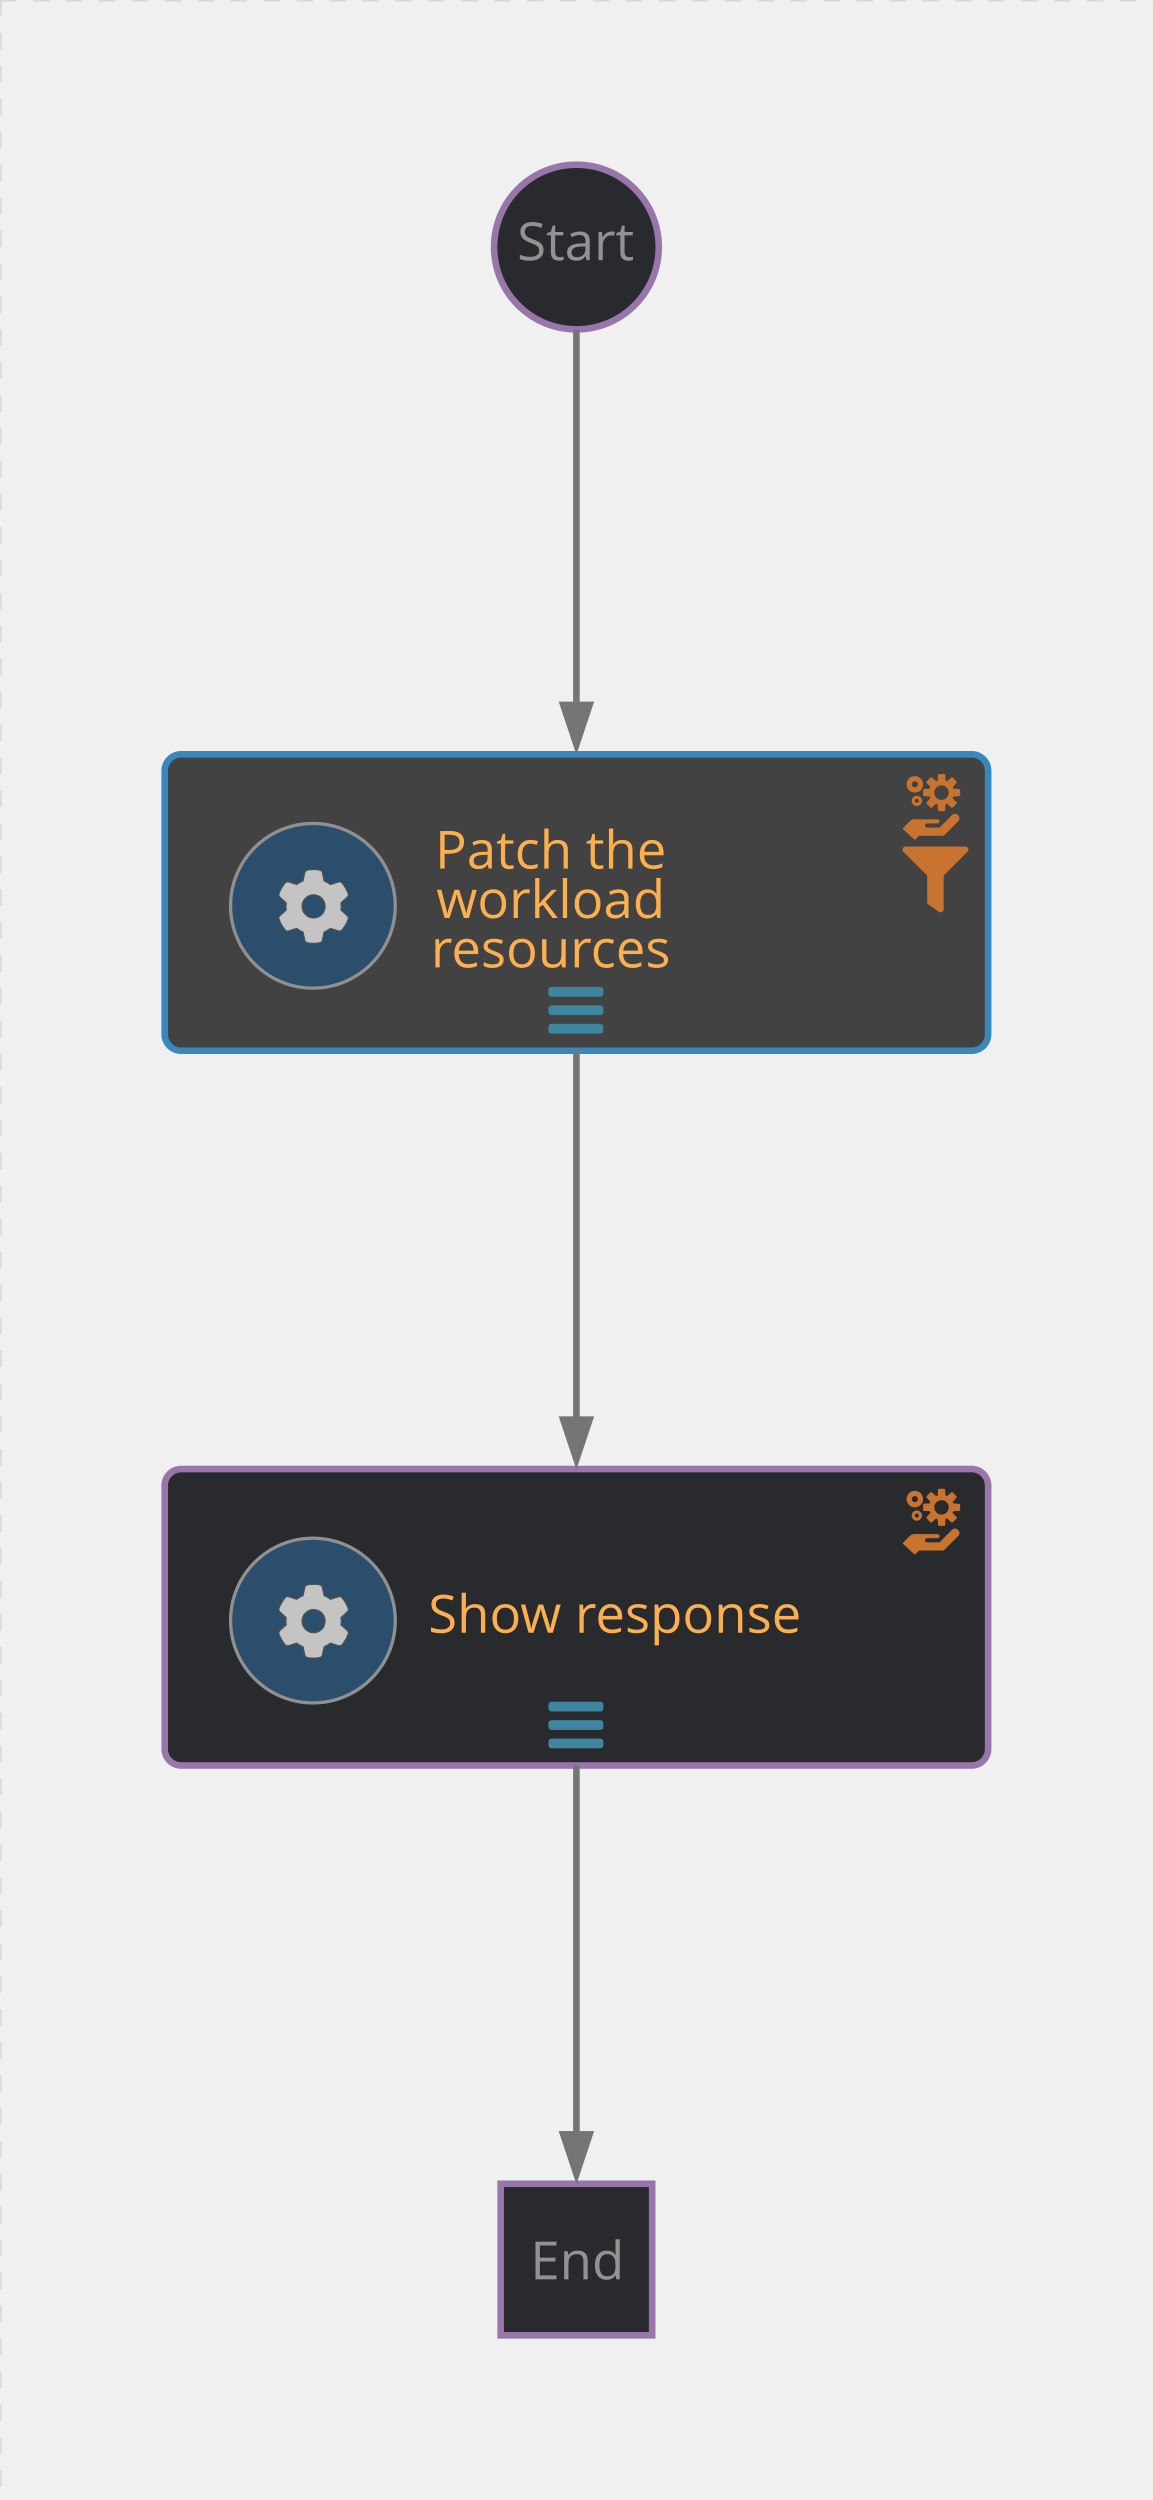
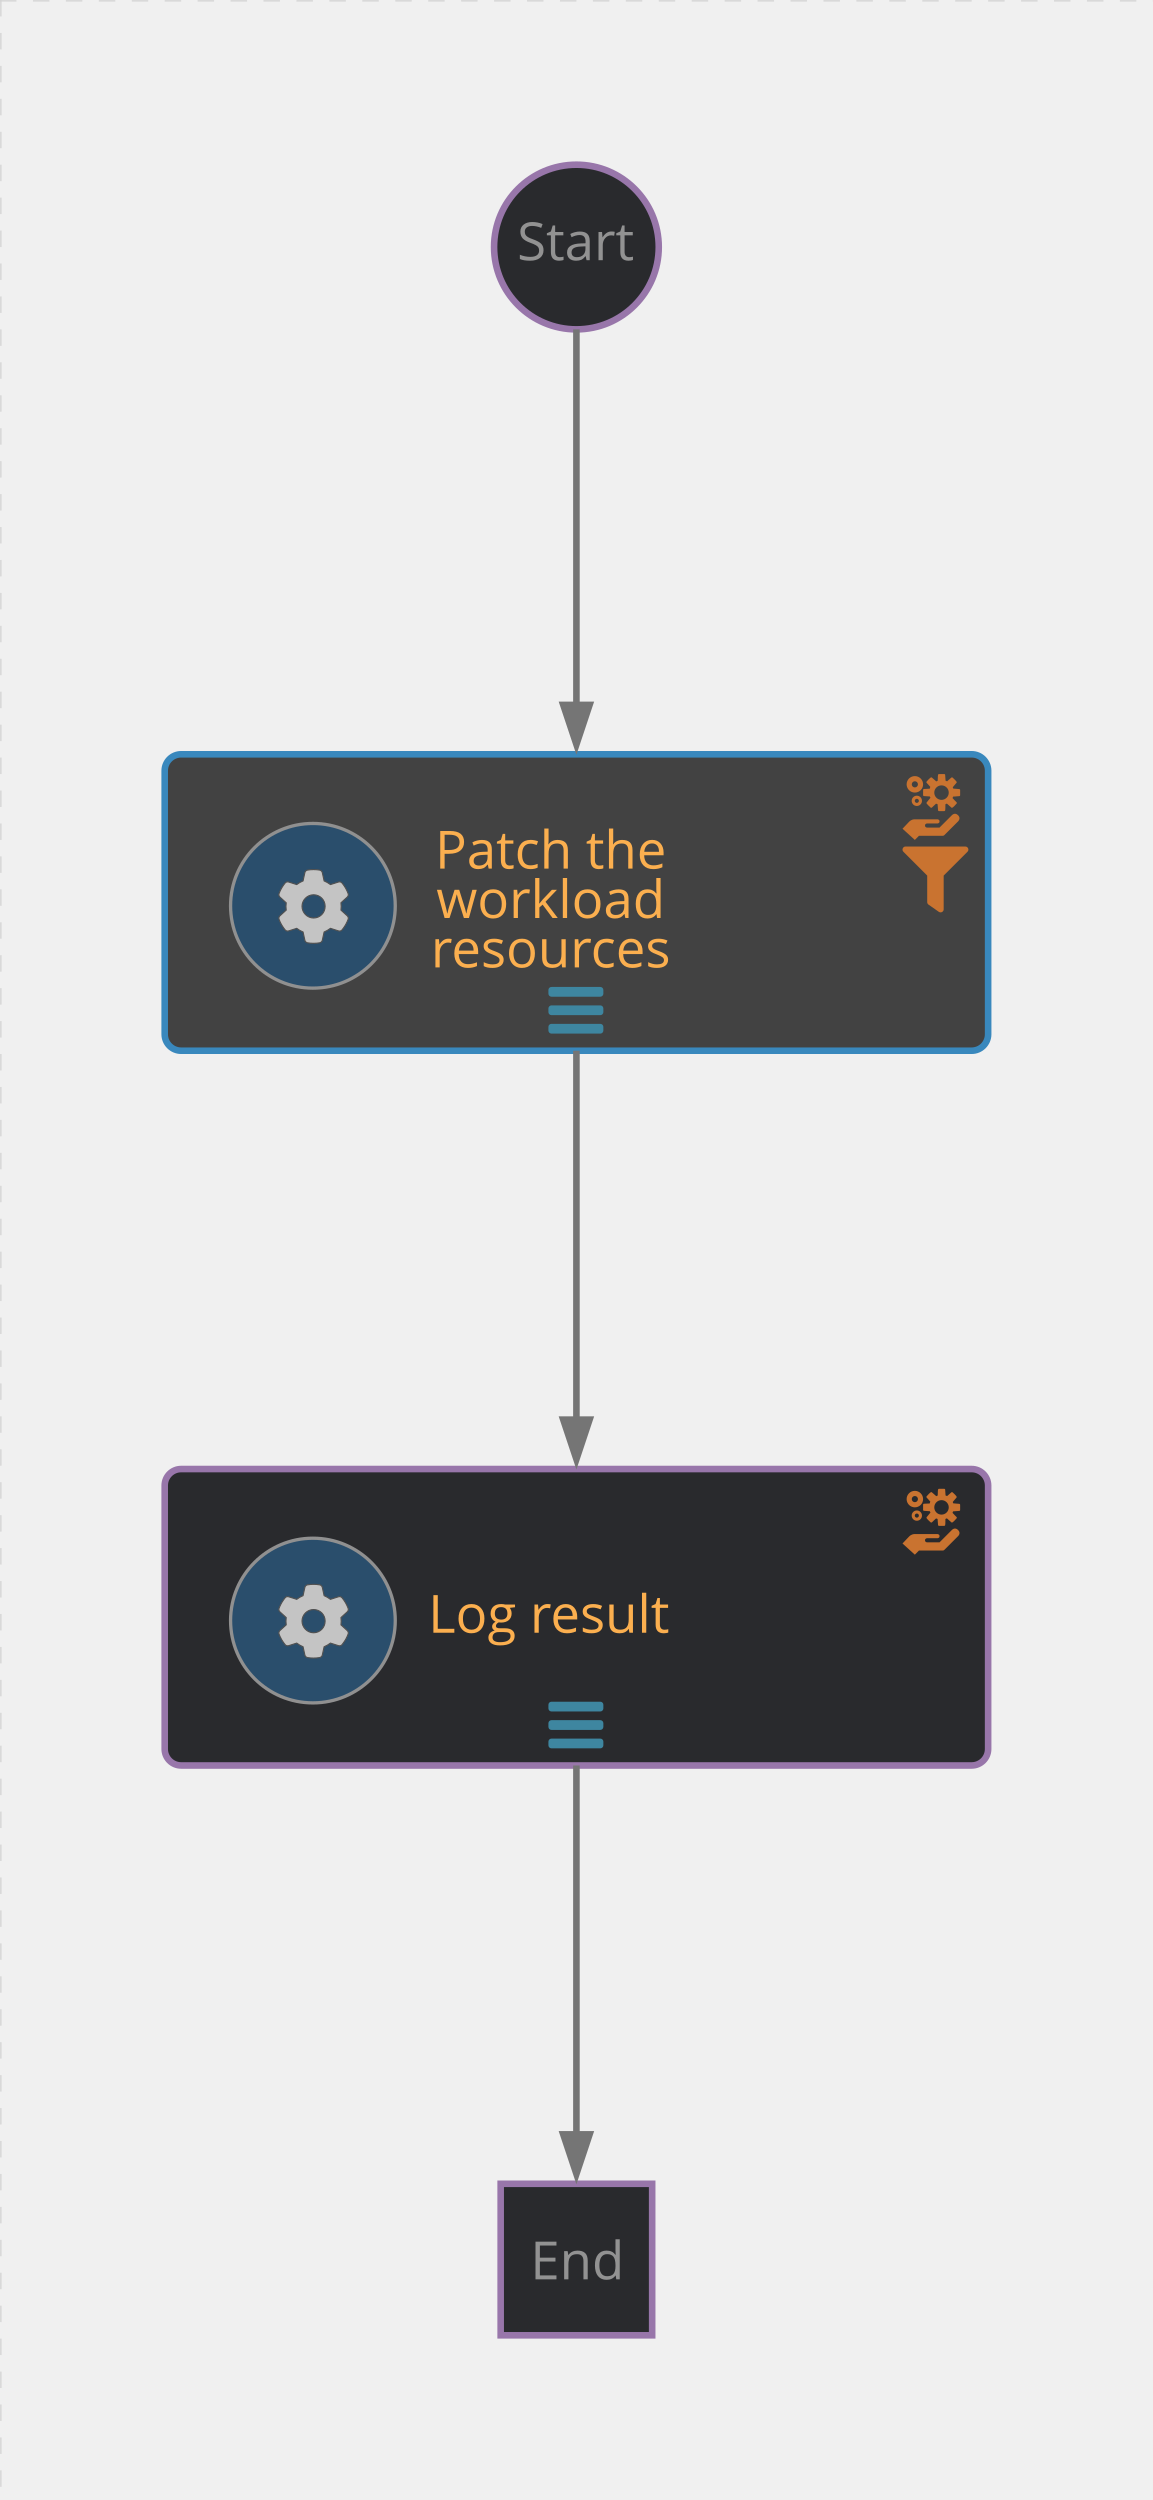
<svg xmlns="http://www.w3.org/2000/svg" version="1.1" width="350" height="759" viewBox="0 0 350 759">
  <defs />
  <g transform="matrix(1,0,0,1,0,0)">
    <g>
      <g>
        <g>
          <path fill="none" stroke="#d3d3d3" paint-order="fill stroke markers" d=" M 0 0 L 1200 0" stroke-miterlimit="10" stroke-opacity="0.8" stroke-dasharray="5" />
        </g>
        <g>
          <path fill="none" stroke="#d3d3d3" paint-order="fill stroke markers" d=" M 0 0 L 0 800" stroke-miterlimit="10" stroke-opacity="0.8" stroke-dasharray="5" />
        </g>
      </g>
-       <g id="_4620EEF3-7A22-4FD6-BC78-0DB84E7E0B42" transform="matrix(1,0,0,1,150,50)">
+       <g id="_FF7AF6BD-AD1C-4BF1-8AD9-775DD0C49657" transform="matrix(1,0,0,1,150,50)">
        <g>
-           <path fill="#292A2D" stroke="#9876AA" id="_4620EEF3-7A22-4FD6-BC78-0DB84E7E0B42?shapeType=BACKGROUND" paint-order="fill stroke markers" d=" M 25 0 L 25 0 L 25 0 A 25 25 0 0 1 50 25 L 50 25 L 50 25 A 25 25 0 0 1 25 50 L 25 50 L 25 50 A 25 25 0 0 1 0 25 L 0 25 L 0 25 A 25 25 0 0 1 25 0 Z" stroke-miterlimit="10" stroke-width="2" stroke-dasharray="" />
+           <path fill="#292A2D" stroke="#9876AA" id="_FF7AF6BD-AD1C-4BF1-8AD9-775DD0C49657?shapeType=BACKGROUND" paint-order="fill stroke markers" d=" M 25 0 L 25 0 L 25 0 A 25 25 0 0 1 50 25 L 50 25 L 50 25 A 25 25 0 0 1 25 50 L 25 50 L 25 50 A 25 25 0 0 1 0 25 L 0 25 L 0 25 A 25 25 0 0 1 25 0 Z" stroke-miterlimit="10" stroke-width="2" stroke-dasharray="" />
        </g>
        <g transform="matrix(1,0,0,1,7,29)">
          <text fill="#929292" stroke="none" font-family="Open Sans" font-size="12pt" font-style="normal" font-weight="normal" text-decoration="normal" x="0" y="0" text-anchor="start" dominant-baseline="alphabetic">Start</text>
        </g>
      </g>
-       <g id="_D04C2F12-7D98-4EC9-9ED8-C1551191D782" transform="matrix(1,0,0,1,50,229)">
+       <g id="_32A7C30B-1CCB-487C-84C4-DD49601AE94F" transform="matrix(1,0,0,1,50,229)">
        <g>
-           <path fill="#424242" stroke="#3988BD" id="_D04C2F12-7D98-4EC9-9ED8-C1551191D782?shapeType=BACKGROUND" paint-order="fill stroke markers" d=" M 0 5 L 0 5 L 0 5 A 5 5 0 0 1 5 0 L 245 0 L 245 0 L 245 0 A 5 5 0 0 1 250 5 L 250 85 L 250 85 L 250 85 A 5 5 0 0 1 245 90 L 5 90 L 5 90 L 5 90 A 5 5 0 0 1 0 85 Z" stroke-miterlimit="10" stroke-width="2" stroke-dasharray="" />
+           <path fill="#424242" stroke="#3988BD" id="_32A7C30B-1CCB-487C-84C4-DD49601AE94F?shapeType=BACKGROUND" paint-order="fill stroke markers" d=" M 0 5 L 0 5 L 0 5 A 5 5 0 0 1 5 0 L 245 0 L 245 0 L 245 0 A 5 5 0 0 1 250 5 L 250 85 L 250 85 L 250 85 A 5 5 0 0 1 245 90 L 5 90 L 5 90 L 5 90 A 5 5 0 0 1 0 85 Z" stroke-miterlimit="10" stroke-width="2" stroke-dasharray="" />
        </g>
        <g transform="matrix(1,0,0,1,45,46)">
-           <g id="_D04C2F12-7D98-4EC9-9ED8-C1551191D782">
-             <path fill="#2A4E6C" stroke="#909090" id="_D04C2F12-7D98-4EC9-9ED8-C1551191D782" paint-order="fill stroke markers" d=" M 0 -25 L 0 -25 L 1.5308084989341915e-15 -25 A 25 25 0 0 1 25 0 L 25 0 L 25 0 A 25 25 0 0 1 1.5308084989341915e-15 25 L 0 25 L 1.5308084989341915e-15 25 A 25 25 0 0 1 -25 3.061616997868383e-15 L -25 0 L -25 3.061616997868383e-15 A 25 25 0 0 1 1.5308084989341915e-15 -25 Z" stroke-miterlimit="10" stroke-dasharray="" />
+           <g id="_32A7C30B-1CCB-487C-84C4-DD49601AE94F">
+             <path fill="#2A4E6C" stroke="#909090" id="_32A7C30B-1CCB-487C-84C4-DD49601AE94F" paint-order="fill stroke markers" d=" M 0 -25 L 0 -25 L 1.5308084989341915e-15 -25 A 25 25 0 0 1 25 0 L 25 0 L 25 0 A 25 25 0 0 1 1.5308084989341915e-15 25 L 0 25 L 1.5308084989341915e-15 25 A 25 25 0 0 1 -25 3.061616997868383e-15 L -25 0 L -25 3.061616997868383e-15 A 25 25 0 0 1 1.5308084989341915e-15 -25 Z" stroke-miterlimit="10" stroke-dasharray="" />
          </g>
          <g>
            <g transform="matrix(0.35,0,0,0.35,-11,-11)">
              <path fill="#C4C4C4" stroke="#505050" paint-order="fill stroke markers" d=" M 0 0 M 61.99 20.83 C 62.4 21.9 62.05 23.12 61.2 23.9 L 55.79 28.83 C 55.93 29.87 56 30.93 56 32 C 56 33.07 55.92 34.14 55.79 35.17 L 61.2 40.09 C 62.05 40.88 62.4 42.09 61.99 43.17 C 61.44 44.66 60.78 46.09 60.03 47.46 L 59.44 48.47 C 58.61 49.85 57.69 51.15 56.68 52.38 C 55.93 53.27 54.72 53.58 53.62 53.23 L 46.66 51.01 C 44.98 52.3 43.02 53.37 41.16 54.2 L 39.6 61.34 C 39.35 62.46 38.48 63.26 37.32 63.56 C 35.6 63.85 33.82 64 31.9 64 C 30.2 64 28.42 63.85 26.7 63.56 C 25.55 63.26 24.68 62.46 24.43 61.34 L 22.87 54.2 C 20.89 53.37 19.04 52.3 17.37 51.01 L 10.41 53.23 C 9.31 53.58 8.09 53.27 7.35 52.38 C 6.34 51.14 5.41 49.84 4.59 48.47 L 4 47.46 C 3.24 46.1 2.58 44.66 2.03 43.17 C 1.63 42.09 1.97 40.88 2.82 40.09 L 8.23 35.17 C 8.09 34.13 8.02 33.07 8.02 32 C 8.02 30.93 8.09 29.86 8.23 28.83 L 2.82 23.9 C 1.96 23.11 1.62 21.91 2.03 20.83 C 2.58 19.34 3.25 17.9 4 16.54 L 4.58 15.53 C 5.41 14.15 6.33 12.86 7.35 11.62 C 8.09 10.73 9.31 10.42 10.41 10.77 L 17.37 12.99 C 19.04 11.7 20.89 10.62 22.87 9.81 L 24.43 2.67 C 24.68 1.54 25.55 0.63 26.7 0.44 C 28.43 0.15 30.2 8.326672684688674e-16 32.01 8.326672684688674e-16 C 33.82 8.326672684688674e-16 35.6 0.15 37.32 0.44 C 38.47 0.63 39.35 1.53 39.6 2.67 L 41.16 9.81 C 43.02 10.63 44.98 11.7 46.66 12.99 L 53.62 10.77 C 54.72 10.42 55.93 10.73 56.68 11.62 C 57.69 12.85 58.62 14.15 59.44 15.53 L 60.03 16.54 C 60.78 17.9 61.44 19.34 61.99 20.83 L 61.99 20.83 Z M 0 0 M 32 42 C 37.53 42 42 37.53 42 31.89 C 42 26.25 37.53 21.89 32 21.89 C 26.47 21.89 22 26.48 22 31.89 C 22 37.3 26.48 42 32 42 Z" stroke-miterlimit="10" stroke-dasharray="" />
            </g>
          </g>
        </g>
        <g transform="matrix(1,0,0,1,224,6)">
          <g>
            <path fill="white" stroke="white" paint-order="fill stroke markers" d=" M 9 0 L 11 0 L 11 0 A 9 9 0 0 1 20 9 L 20 11 L 20 11 A 9 9 0 0 1 11 20 L 9 20 L 9 20 A 9 9 0 0 1 0 11 L 0 9 L 0 9 A 9 9 0 0 1 9 0 Z" fill-opacity="0.001" stroke-miterlimit="10" stroke-opacity="0.001" stroke-dasharray="" />
          </g>
          <g transform="matrix(2,0,0,2,0,0)">
            <path fill="#C97330" stroke="none" paint-order="stroke fill markers" d=" M 0 0 M 2.175 3.286 C 1.743 3.286 1.394 3.637 1.394 4.067 C 1.394 4.498 1.745 4.849 2.175 4.849 C 2.605 4.849 2.956 4.498 2.956 4.067 C 2.956 3.637 2.606 3.286 2.175 3.286 Z M 0 0 M 2.175 4.38 C 2.003 4.38 1.863 4.239 1.863 4.067 C 1.863 3.896 2.003 3.755 2.175 3.755 C 2.346 3.755 2.487 3.896 2.487 4.067 C 2.487 4.239 2.346 4.38 2.175 4.38 Z M 0 0 M 1.875 0.312 C 1.185 0.312 0.625 0.873 0.625 1.563 C 0.625 2.254 1.185 2.813 1.875 2.813 C 2.565 2.813 3.125 2.253 3.125 1.563 C 3.125 0.874 2.565 0.312 1.875 0.312 Z M 0 0 M 1.875 2.032 C 1.616 2.032 1.406 1.822 1.406 1.563 C 1.406 1.304 1.616 1.094 1.875 1.094 C 2.134 1.094 2.344 1.304 2.344 1.563 C 2.344 1.822 2.134 2.032 1.875 2.032 Z M 0 0 M 8.641 2.285 L 7.704 2.208 C 7.665 2.085 7.683 2.121 7.626 2 C 7.75 1.829 8.078 1.493 8.205 1.321 C 8.222 1.296 8.235 1.269 8.235 1.238 C 8.235 1.115 7.716 0.64 7.603 0.535 C 7.577 0.513 7.546 0.5 7.511 0.5 C 7.48 0.5 7.449 0.509 7.423 0.53 L 6.772 1.1 C 6.666 1.047 6.65 1.047 6.535 1.012 L 6.475 0.112 C 6.47 0.048 6.408 0 6.346 0 L 5.53 0 C 5.469 0 5.416 0.044 5.399 0.106 C 5.343 0.32 5.371 0.796 5.348 1.017 C 5.23 1.056 5.241 1.065 5.129 1.122 L 4.452 0.528 C 4.427 0.511 4.395 0.498 4.36 0.498 C 4.233 0.498 3.74 1.031 3.654 1.149 C 3.631 1.174 3.623 1.205 3.623 1.235 C 3.623 1.266 3.637 1.297 3.654 1.322 C 3.793 1.489 4.098 1.773 4.22 1.949 C 4.164 2.059 4.173 2.109 4.137 2.226 L 3.227 2.269 C 3.17 2.278 3.126 2.345 3.126 2.401 L 3.125 3.213 C 3.125 3.276 3.169 3.332 3.23 3.342 L 4.15 3.402 C 4.189 3.524 4.18 3.485 4.242 3.605 C 4.115 3.776 3.793 4.143 3.666 4.309 C 3.648 4.334 3.636 4.361 3.636 4.392 C 3.636 4.52 4.155 4.99 4.269 5.094 C 4.294 5.117 4.325 5.129 4.36 5.129 C 4.39 5.129 4.427 5.121 4.447 5.1 L 5.094 4.495 C 5.2 4.548 5.209 4.543 5.325 4.578 L 5.397 5.515 C 5.406 5.577 5.468 5.625 5.528 5.625 L 6.345 5.625 C 6.406 5.625 6.459 5.581 6.475 5.52 C 6.532 5.304 6.491 4.804 6.513 4.577 C 6.631 4.542 6.62 4.536 6.732 4.479 L 7.423 5.095 C 7.448 5.113 7.479 5.126 7.514 5.126 C 7.642 5.126 8.135 4.589 8.221 4.472 C 8.244 4.449 8.252 4.419 8.252 4.388 C 8.252 4.353 8.238 4.327 8.221 4.302 C 8.082 4.135 7.714 3.824 7.591 3.649 C 7.647 3.54 7.637 3.542 7.672 3.426 L 8.648 3.353 C 8.705 3.345 8.749 3.278 8.749 3.222 L 8.749 2.41 C 8.747 2.355 8.703 2.297 8.641 2.285 Z M 0 0 M 5.92 3.919 C 5.317 3.919 4.822 3.427 4.822 2.819 C 4.822 2.212 5.314 1.72 5.92 1.72 C 6.528 1.72 7.02 2.212 7.02 2.819 C 7.02 3.427 6.528 3.919 5.92 3.919 Z M 0 0 M 8.435 6.25 C 7.941 5.757 7.497 6.25 7.497 6.25 L 5.622 8.125 L 3.728 8.125 C 3.728 8.125 3.415 8.125 3.415 7.813 C 3.415 7.5 3.747 7.5 3.747 7.5 L 5.31 7.5 C 5.31 7.5 5.622 7.5 5.622 7.187 C 5.622 6.875 5.31 6.875 5.31 6.875 L 1.882 6.87 C 1.683 6.865 1.305 6.905 0.944 7.304 L 0 8.301 L 1.872 10 L 2.497 9.374 L 6.117 9.374 C 6.2 9.374 6.28 9.342 6.339 9.283 L 6.872 8.75 L 8.435 7.187 C 8.435 7.187 8.927 6.743 8.435 6.25 Z" />
          </g>
        </g>
        <g transform="matrix(1,0,0,1,224,28)">
          <g>
            <path fill="white" stroke="white" paint-order="fill stroke markers" d=" M 9 0 L 11 0 L 11 0 A 9 9 0 0 1 20 9 L 20 11 L 20 11 A 9 9 0 0 1 11 20 L 9 20 L 9 20 A 9 9 0 0 1 0 11 L 0 9 L 0 9 A 9 9 0 0 1 9 0 Z" fill-opacity="0.001" stroke-miterlimit="10" stroke-opacity="0.001" stroke-dasharray="" />
          </g>
          <g transform="matrix(2,0,0,2,0,0)">
            <path fill="#C97330" stroke="none" paint-order="stroke fill markers" d=" M 0 0 M 9.531 0 L 0.469 0 C 0.053 0 -0.157 0.505 0.138 0.8 L 3.75 4.413 L 3.75 8.437 C 3.75 8.59 3.825 8.734 3.95 8.822 L 5.513 9.915 C 5.821 10.131 6.25 9.912 6.25 9.531 L 6.25 4.413 L 9.862 0.8 C 10.157 0.506 9.948 0 9.531 0 Z" />
          </g>
        </g>
        <g transform="matrix(1,0,0,1,117,70)">
          <g>
            <path fill="white" stroke="white" paint-order="fill stroke markers" d=" M 9 0 L 11 0 L 11 0 A 9 9 0 0 1 20 9 L 20 11 L 20 11 A 9 9 0 0 1 11 20 L 9 20 L 9 20 A 9 9 0 0 1 0 11 L 0 9 L 0 9 A 9 9 0 0 1 9 0 Z" fill-opacity="0.001" stroke-miterlimit="10" stroke-opacity="0.001" stroke-dasharray="" />
          </g>
          <g>
            <path fill="#3E86A0" stroke="#3E86A0" paint-order="fill stroke markers" d=" M 0 0 M 15.26 3.1 L 0.42 3.1 C 0.189 3.1 0 2.911 0 2.68 L 0 1.56 C 0 1.329 0.189 1.14 0.42 1.14 L 15.26 1.14 C 15.491 1.14 15.68 1.329 15.68 1.56 L 15.68 2.68 C 15.68 2.911 15.491 3.1 15.26 3.1 Z M 0 0 M 15.26 8.7 L 0.42 8.7 C 0.189 8.7 0 8.511 0 8.28 L 0 7.16 C 0 6.929 0.189 6.74 0.42 6.74 L 15.26 6.74 C 15.491 6.74 15.68 6.929 15.68 7.16 L 15.68 8.28 C 15.68 8.511 15.491 8.7 15.26 8.7 Z M 0 0 M 15.26 14.3 L 0.42 14.3 C 0.189 14.3 0 14.111 0 13.88 L 0 12.76 C 0 12.529 0.189 12.34 0.42 12.34 L 15.26 12.34 C 15.491 12.34 15.68 12.529 15.68 12.76 L 15.68 13.88 C 15.68 14.111 15.491 14.3 15.26 14.3 Z" stroke-miterlimit="10" stroke-dasharray="" />
          </g>
        </g>
        <g transform="matrix(1,0,0,1,80,16.5)">
          <text fill="#FBAF4F" stroke="none" font-family="Open Sans" font-size="12pt" font-style="normal" font-weight="normal" text-decoration="normal" x="37.188" y="12" text-anchor="middle" dominant-baseline="central">Patch the </text>
          <text fill="#FBAF4F" stroke="none" font-family="Open Sans" font-size="12pt" font-style="normal" font-weight="normal" text-decoration="normal" x="37.188" y="27" text-anchor="middle" dominant-baseline="central">workload </text>
          <text fill="#FBAF4F" stroke="none" font-family="Open Sans" font-size="12pt" font-style="normal" font-weight="normal" text-decoration="normal" x="37.188" y="42" text-anchor="middle" dominant-baseline="central">resources</text>
        </g>
      </g>
-       <g id="_88624DF9-49D4-48D5-8C76-5861B314CAC0" transform="matrix(1,0,0,1,50,446)">
+       <g id="_B4985265-A52E-40C4-98DD-0C9D628BF3B9" transform="matrix(1,0,0,1,50,446)">
        <g>
-           <path fill="#292A2D" stroke="#9876AA" id="_88624DF9-49D4-48D5-8C76-5861B314CAC0?shapeType=BACKGROUND" paint-order="fill stroke markers" d=" M 0 5 L 0 5 L 0 5 A 5 5 0 0 1 5 0 L 245 0 L 245 0 L 245 0 A 5 5 0 0 1 250 5 L 250 85 L 250 85 L 250 85 A 5 5 0 0 1 245 90 L 5 90 L 5 90 L 5 90 A 5 5 0 0 1 0 85 Z" stroke-miterlimit="10" stroke-width="2" stroke-dasharray="" />
+           <path fill="#292A2D" stroke="#9876AA" id="_B4985265-A52E-40C4-98DD-0C9D628BF3B9?shapeType=BACKGROUND" paint-order="fill stroke markers" d=" M 0 5 L 0 5 L 0 5 A 5 5 0 0 1 5 0 L 245 0 L 245 0 L 245 0 A 5 5 0 0 1 250 5 L 250 85 L 250 85 L 250 85 A 5 5 0 0 1 245 90 L 5 90 L 5 90 L 5 90 A 5 5 0 0 1 0 85 Z" stroke-miterlimit="10" stroke-width="2" stroke-dasharray="" />
        </g>
        <g transform="matrix(1,0,0,1,45,46)">
-           <g id="_88624DF9-49D4-48D5-8C76-5861B314CAC0">
-             <path fill="#2A4E6C" stroke="#909090" id="_88624DF9-49D4-48D5-8C76-5861B314CAC0" paint-order="fill stroke markers" d=" M 0 -25 L 0 -25 L 1.5308084989341915e-15 -25 A 25 25 0 0 1 25 0 L 25 0 L 25 0 A 25 25 0 0 1 1.5308084989341915e-15 25 L 0 25 L 1.5308084989341915e-15 25 A 25 25 0 0 1 -25 3.061616997868383e-15 L -25 0 L -25 3.061616997868383e-15 A 25 25 0 0 1 1.5308084989341915e-15 -25 Z" stroke-miterlimit="10" stroke-dasharray="" />
+           <g id="_B4985265-A52E-40C4-98DD-0C9D628BF3B9">
+             <path fill="#2A4E6C" stroke="#909090" id="_B4985265-A52E-40C4-98DD-0C9D628BF3B9" paint-order="fill stroke markers" d=" M 0 -25 L 0 -25 L 1.5308084989341915e-15 -25 A 25 25 0 0 1 25 0 L 25 0 L 25 0 A 25 25 0 0 1 1.5308084989341915e-15 25 L 0 25 L 1.5308084989341915e-15 25 A 25 25 0 0 1 -25 3.061616997868383e-15 L -25 0 L -25 3.061616997868383e-15 A 25 25 0 0 1 1.5308084989341915e-15 -25 Z" stroke-miterlimit="10" stroke-dasharray="" />
          </g>
          <g>
            <g transform="matrix(0.35,0,0,0.35,-11,-11)">
              <path fill="#C4C4C4" stroke="#505050" paint-order="fill stroke markers" d=" M 0 0 M 61.99 20.83 C 62.4 21.9 62.05 23.12 61.2 23.9 L 55.79 28.83 C 55.93 29.87 56 30.93 56 32 C 56 33.07 55.92 34.14 55.79 35.17 L 61.2 40.09 C 62.05 40.88 62.4 42.09 61.99 43.17 C 61.44 44.66 60.78 46.09 60.03 47.46 L 59.44 48.47 C 58.61 49.85 57.69 51.15 56.68 52.38 C 55.93 53.27 54.72 53.58 53.62 53.23 L 46.66 51.01 C 44.98 52.3 43.02 53.37 41.16 54.2 L 39.6 61.34 C 39.35 62.46 38.48 63.26 37.32 63.56 C 35.6 63.85 33.82 64 31.9 64 C 30.2 64 28.42 63.85 26.7 63.56 C 25.55 63.26 24.68 62.46 24.43 61.34 L 22.87 54.2 C 20.89 53.37 19.04 52.3 17.37 51.01 L 10.41 53.23 C 9.31 53.58 8.09 53.27 7.35 52.38 C 6.34 51.14 5.41 49.84 4.59 48.47 L 4 47.46 C 3.24 46.1 2.58 44.66 2.03 43.17 C 1.63 42.09 1.97 40.88 2.82 40.09 L 8.23 35.17 C 8.09 34.13 8.02 33.07 8.02 32 C 8.02 30.93 8.09 29.86 8.23 28.83 L 2.82 23.9 C 1.96 23.11 1.62 21.91 2.03 20.83 C 2.58 19.34 3.25 17.9 4 16.54 L 4.58 15.53 C 5.41 14.15 6.33 12.86 7.35 11.62 C 8.09 10.73 9.31 10.42 10.41 10.77 L 17.37 12.99 C 19.04 11.7 20.89 10.62 22.87 9.81 L 24.43 2.67 C 24.68 1.54 25.55 0.63 26.7 0.44 C 28.43 0.15 30.2 8.326672684688674e-16 32.01 8.326672684688674e-16 C 33.82 8.326672684688674e-16 35.6 0.15 37.32 0.44 C 38.47 0.63 39.35 1.53 39.6 2.67 L 41.16 9.81 C 43.02 10.63 44.98 11.7 46.66 12.99 L 53.62 10.77 C 54.72 10.42 55.93 10.73 56.68 11.62 C 57.69 12.85 58.62 14.15 59.44 15.53 L 60.03 16.54 C 60.78 17.9 61.44 19.34 61.99 20.83 L 61.99 20.83 Z M 0 0 M 32 42 C 37.53 42 42 37.53 42 31.89 C 42 26.25 37.53 21.89 32 21.89 C 26.47 21.89 22 26.48 22 31.89 C 22 37.3 26.48 42 32 42 Z" stroke-miterlimit="10" stroke-dasharray="" />
            </g>
          </g>
        </g>
        <g transform="matrix(1,0,0,1,224,6)">
          <g>
            <path fill="white" stroke="white" paint-order="fill stroke markers" d=" M 9 0 L 11 0 L 11 0 A 9 9 0 0 1 20 9 L 20 11 L 20 11 A 9 9 0 0 1 11 20 L 9 20 L 9 20 A 9 9 0 0 1 0 11 L 0 9 L 0 9 A 9 9 0 0 1 9 0 Z" fill-opacity="0.001" stroke-miterlimit="10" stroke-opacity="0.001" stroke-dasharray="" />
          </g>
          <g transform="matrix(2,0,0,2,0,0)">
            <path fill="#C97330" stroke="none" paint-order="stroke fill markers" d=" M 0 0 M 2.175 3.286 C 1.743 3.286 1.394 3.637 1.394 4.067 C 1.394 4.498 1.745 4.849 2.175 4.849 C 2.605 4.849 2.956 4.498 2.956 4.067 C 2.956 3.637 2.606 3.286 2.175 3.286 Z M 0 0 M 2.175 4.38 C 2.003 4.38 1.863 4.239 1.863 4.067 C 1.863 3.896 2.003 3.755 2.175 3.755 C 2.346 3.755 2.487 3.896 2.487 4.067 C 2.487 4.239 2.346 4.38 2.175 4.38 Z M 0 0 M 1.875 0.312 C 1.185 0.312 0.625 0.873 0.625 1.563 C 0.625 2.254 1.185 2.813 1.875 2.813 C 2.565 2.813 3.125 2.253 3.125 1.563 C 3.125 0.874 2.565 0.312 1.875 0.312 Z M 0 0 M 1.875 2.032 C 1.616 2.032 1.406 1.822 1.406 1.563 C 1.406 1.304 1.616 1.094 1.875 1.094 C 2.134 1.094 2.344 1.304 2.344 1.563 C 2.344 1.822 2.134 2.032 1.875 2.032 Z M 0 0 M 8.641 2.285 L 7.704 2.208 C 7.665 2.085 7.683 2.121 7.626 2 C 7.75 1.829 8.078 1.493 8.205 1.321 C 8.222 1.296 8.235 1.269 8.235 1.238 C 8.235 1.115 7.716 0.64 7.603 0.535 C 7.577 0.513 7.546 0.5 7.511 0.5 C 7.48 0.5 7.449 0.509 7.423 0.53 L 6.772 1.1 C 6.666 1.047 6.65 1.047 6.535 1.012 L 6.475 0.112 C 6.47 0.048 6.408 0 6.346 0 L 5.53 0 C 5.469 0 5.416 0.044 5.399 0.106 C 5.343 0.32 5.371 0.796 5.348 1.017 C 5.23 1.056 5.241 1.065 5.129 1.122 L 4.452 0.528 C 4.427 0.511 4.395 0.498 4.36 0.498 C 4.233 0.498 3.74 1.031 3.654 1.149 C 3.631 1.174 3.623 1.205 3.623 1.235 C 3.623 1.266 3.637 1.297 3.654 1.322 C 3.793 1.489 4.098 1.773 4.22 1.949 C 4.164 2.059 4.173 2.109 4.137 2.226 L 3.227 2.269 C 3.17 2.278 3.126 2.345 3.126 2.401 L 3.125 3.213 C 3.125 3.276 3.169 3.332 3.23 3.342 L 4.15 3.402 C 4.189 3.524 4.18 3.485 4.242 3.605 C 4.115 3.776 3.793 4.143 3.666 4.309 C 3.648 4.334 3.636 4.361 3.636 4.392 C 3.636 4.52 4.155 4.99 4.269 5.094 C 4.294 5.117 4.325 5.129 4.36 5.129 C 4.39 5.129 4.427 5.121 4.447 5.1 L 5.094 4.495 C 5.2 4.548 5.209 4.543 5.325 4.578 L 5.397 5.515 C 5.406 5.577 5.468 5.625 5.528 5.625 L 6.345 5.625 C 6.406 5.625 6.459 5.581 6.475 5.52 C 6.532 5.304 6.491 4.804 6.513 4.577 C 6.631 4.542 6.62 4.536 6.732 4.479 L 7.423 5.095 C 7.448 5.113 7.479 5.126 7.514 5.126 C 7.642 5.126 8.135 4.589 8.221 4.472 C 8.244 4.449 8.252 4.419 8.252 4.388 C 8.252 4.353 8.238 4.327 8.221 4.302 C 8.082 4.135 7.714 3.824 7.591 3.649 C 7.647 3.54 7.637 3.542 7.672 3.426 L 8.648 3.353 C 8.705 3.345 8.749 3.278 8.749 3.222 L 8.749 2.41 C 8.747 2.355 8.703 2.297 8.641 2.285 Z M 0 0 M 5.92 3.919 C 5.317 3.919 4.822 3.427 4.822 2.819 C 4.822 2.212 5.314 1.72 5.92 1.72 C 6.528 1.72 7.02 2.212 7.02 2.819 C 7.02 3.427 6.528 3.919 5.92 3.919 Z M 0 0 M 8.435 6.25 C 7.941 5.757 7.497 6.25 7.497 6.25 L 5.622 8.125 L 3.728 8.125 C 3.728 8.125 3.415 8.125 3.415 7.813 C 3.415 7.5 3.747 7.5 3.747 7.5 L 5.31 7.5 C 5.31 7.5 5.622 7.5 5.622 7.187 C 5.622 6.875 5.31 6.875 5.31 6.875 L 1.882 6.87 C 1.683 6.865 1.305 6.905 0.944 7.304 L 0 8.301 L 1.872 10 L 2.497 9.374 L 6.117 9.374 C 6.2 9.374 6.28 9.342 6.339 9.283 L 6.872 8.75 L 8.435 7.187 C 8.435 7.187 8.927 6.743 8.435 6.25 Z" />
          </g>
        </g>
        <g transform="matrix(1,0,0,1,117,70)">
          <g>
            <path fill="white" stroke="white" paint-order="fill stroke markers" d=" M 9 0 L 11 0 L 11 0 A 9 9 0 0 1 20 9 L 20 11 L 20 11 A 9 9 0 0 1 11 20 L 9 20 L 9 20 A 9 9 0 0 1 0 11 L 0 9 L 0 9 A 9 9 0 0 1 9 0 Z" fill-opacity="0.001" stroke-miterlimit="10" stroke-opacity="0.001" stroke-dasharray="" />
          </g>
          <g>
            <path fill="#3E86A0" stroke="#3E86A0" paint-order="fill stroke markers" d=" M 0 0 M 15.26 3.1 L 0.42 3.1 C 0.189 3.1 0 2.911 0 2.68 L 0 1.56 C 0 1.329 0.189 1.14 0.42 1.14 L 15.26 1.14 C 15.491 1.14 15.68 1.329 15.68 1.56 L 15.68 2.68 C 15.68 2.911 15.491 3.1 15.26 3.1 Z M 0 0 M 15.26 8.7 L 0.42 8.7 C 0.189 8.7 0 8.511 0 8.28 L 0 7.16 C 0 6.929 0.189 6.74 0.42 6.74 L 15.26 6.74 C 15.491 6.74 15.68 6.929 15.68 7.16 L 15.68 8.28 C 15.68 8.511 15.491 8.7 15.26 8.7 Z M 0 0 M 15.26 14.3 L 0.42 14.3 C 0.189 14.3 0 14.111 0 13.88 L 0 12.76 C 0 12.529 0.189 12.34 0.42 12.34 L 15.26 12.34 C 15.491 12.34 15.68 12.529 15.68 12.76 L 15.68 13.88 C 15.68 14.111 15.491 14.3 15.26 14.3 Z" stroke-miterlimit="10" stroke-dasharray="" />
          </g>
        </g>
        <g transform="matrix(1,0,0,1,80,31.5)">
-           <text fill="#FBAF4F" stroke="none" font-family="Open Sans" font-size="12pt" font-style="normal" font-weight="normal" text-decoration="normal" x="56.633" y="12" text-anchor="middle" dominant-baseline="central">Show response</text>
+           <text fill="#FBAF4F" stroke="none" font-family="Open Sans" font-size="12pt" font-style="normal" font-weight="normal" text-decoration="normal" x="36.613" y="12" text-anchor="middle" dominant-baseline="central">Log result</text>
        </g>
      </g>
-       <g id="_156D4442-D7A9-48AC-B072-741ACF118F8C" transform="matrix(1,0,0,1,152,663)">
+       <g id="_70B6299B-778A-40F5-8D11-387E011AD4B0" transform="matrix(1,0,0,1,152,663)">
        <g>
-           <path fill="#292A2D" stroke="#9876AA" id="_156D4442-D7A9-48AC-B072-741ACF118F8C?shapeType=BACKGROUND" paint-order="fill stroke markers" d=" M 0 0 L 46 0 L 46 46 L 0 46 Z" stroke-miterlimit="10" stroke-width="2" stroke-dasharray="" />
+           <path fill="#292A2D" stroke="#9876AA" id="_70B6299B-778A-40F5-8D11-387E011AD4B0?shapeType=BACKGROUND" paint-order="fill stroke markers" d=" M 0 0 L 46 0 L 46 46 L 0 46 Z" stroke-miterlimit="10" stroke-width="2" stroke-dasharray="" />
        </g>
        <g transform="matrix(1,0,0,1,9,29)">
          <text fill="#929292" stroke="none" font-family="Open Sans" font-size="12pt" font-style="normal" font-weight="normal" text-decoration="normal" x="0" y="0" text-anchor="start" dominant-baseline="alphabetic">End</text>
        </g>
      </g>
      <g id="startEdge">
        <g>
          <path fill="none" stroke="#757575" paint-order="fill stroke markers" d=" M 175 100 L 175 110 L 175 174.667 L 175 217" stroke-miterlimit="10" stroke-width="2" stroke-dasharray="" />
        </g>
        <g transform="matrix(1,0,0,1,175,100)" />
        <g transform="matrix(-1,1.2246467991473532e-16,-1.2246467991473532e-16,-1,179,229)">
          <path fill="#757575" stroke="#757575" paint-order="fill stroke markers" d=" M 8 15 L 0 15 L 4 3 Z" stroke-miterlimit="10" stroke-width="2" stroke-dasharray="" />
        </g>
        <g />
        <g transform="matrix(1,0,0,1,185,164.5)" />
      </g>
-       <g id="_1E87164A-09AD-44E6-A240-182C30797B23">
+       <g id="_FEE1DBA5-5AAF-4E5C-827F-70E54CA0CEF9">
        <g>
          <path fill="none" stroke="#757575" paint-order="fill stroke markers" d=" M 175 319 L 175 329 L 175 392.333 L 175 434" stroke-miterlimit="10" stroke-width="2" stroke-dasharray="" />
        </g>
        <g transform="matrix(1,0,0,1,175,319)" />
        <g transform="matrix(-1,1.2246467991473532e-16,-1.2246467991473532e-16,-1,179,446)">
          <path fill="#757575" stroke="#757575" paint-order="fill stroke markers" d=" M 8 15 L 0 15 L 4 3 Z" stroke-miterlimit="10" stroke-width="2" stroke-dasharray="" />
        </g>
        <g />
        <g transform="matrix(1,0,0,1,185,382.5)" />
      </g>
-       <g id="_0D28BB50-F8BC-443D-AE98-AC9FB2591727">
+       <g id="_C63449BA-474A-41E1-8D45-B2D1969E0A10">
        <g>
          <path fill="none" stroke="#757575" paint-order="fill stroke markers" d=" M 175 536 L 175 546 L 175 609.333 L 175 651" stroke-miterlimit="10" stroke-width="2" stroke-dasharray="" />
        </g>
        <g transform="matrix(1,0,0,1,175,536)" />
        <g transform="matrix(-1,1.2246467991473532e-16,-1.2246467991473532e-16,-1,179,663)">
          <path fill="#757575" stroke="#757575" paint-order="fill stroke markers" d=" M 8 15 L 0 15 L 4 3 Z" stroke-miterlimit="10" stroke-width="2" stroke-dasharray="" />
        </g>
        <g />
        <g transform="matrix(1,0,0,1,185,599.5)" />
      </g>
    </g>
  </g>
</svg>
